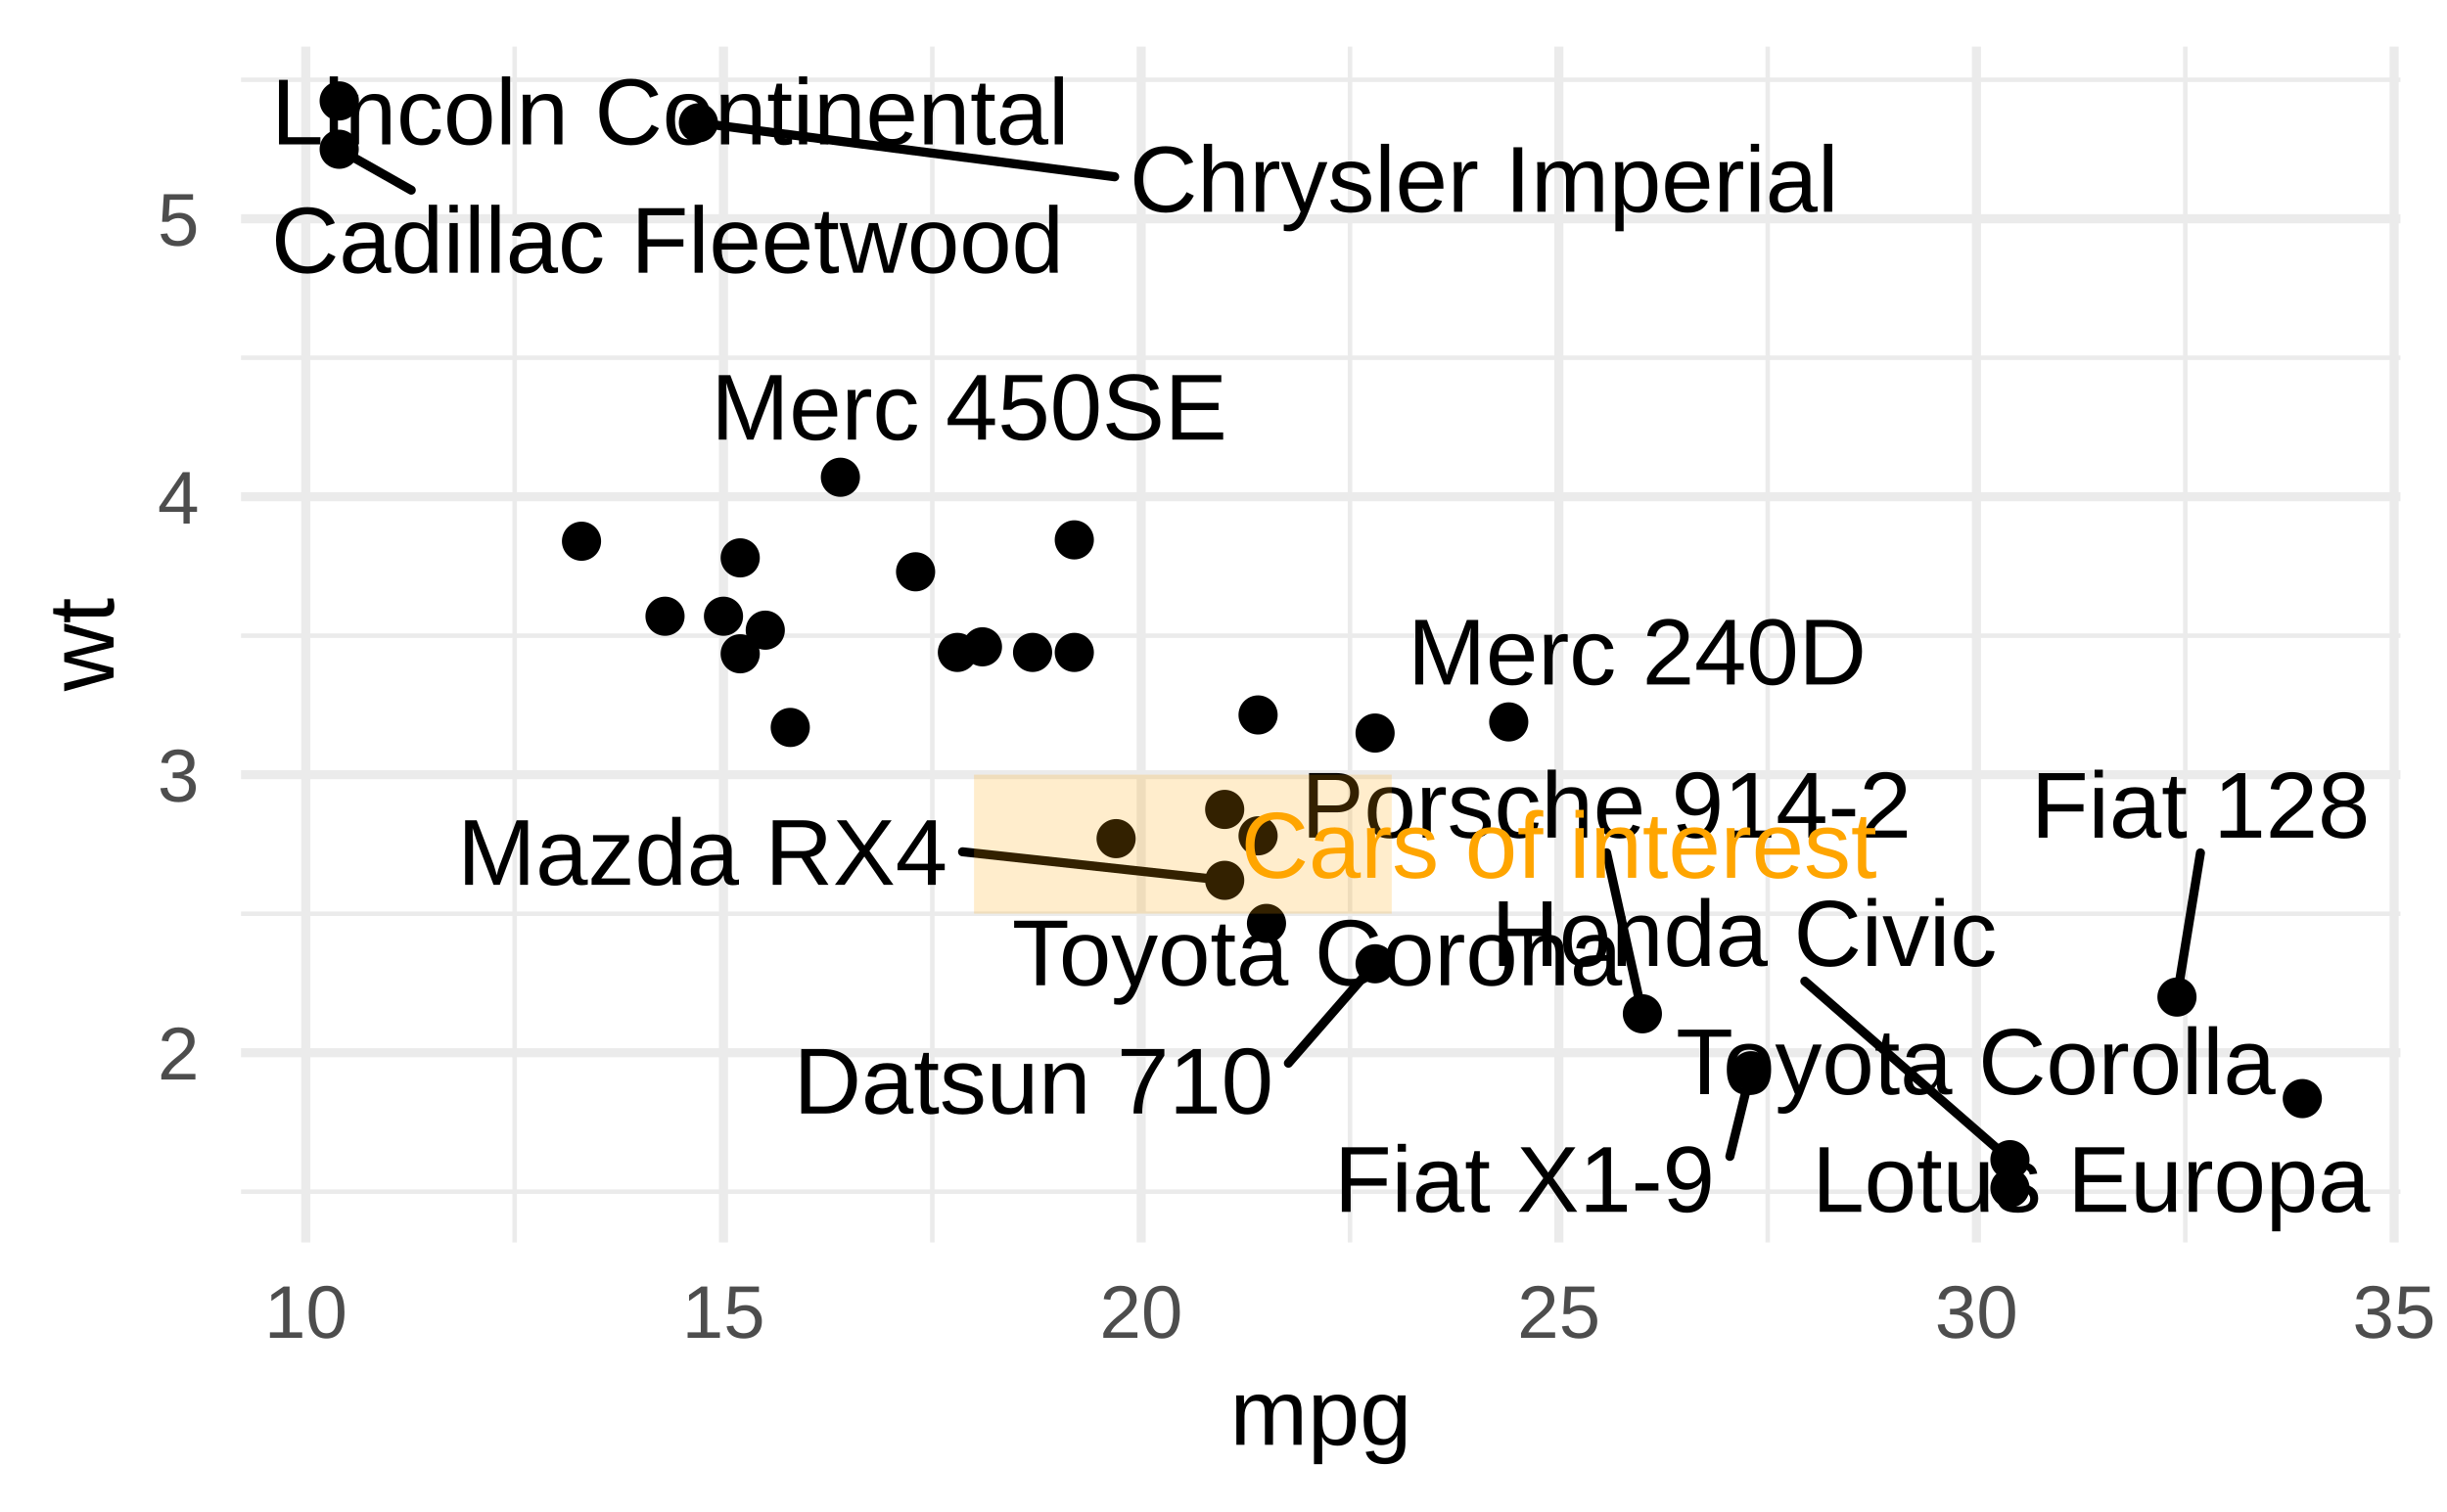
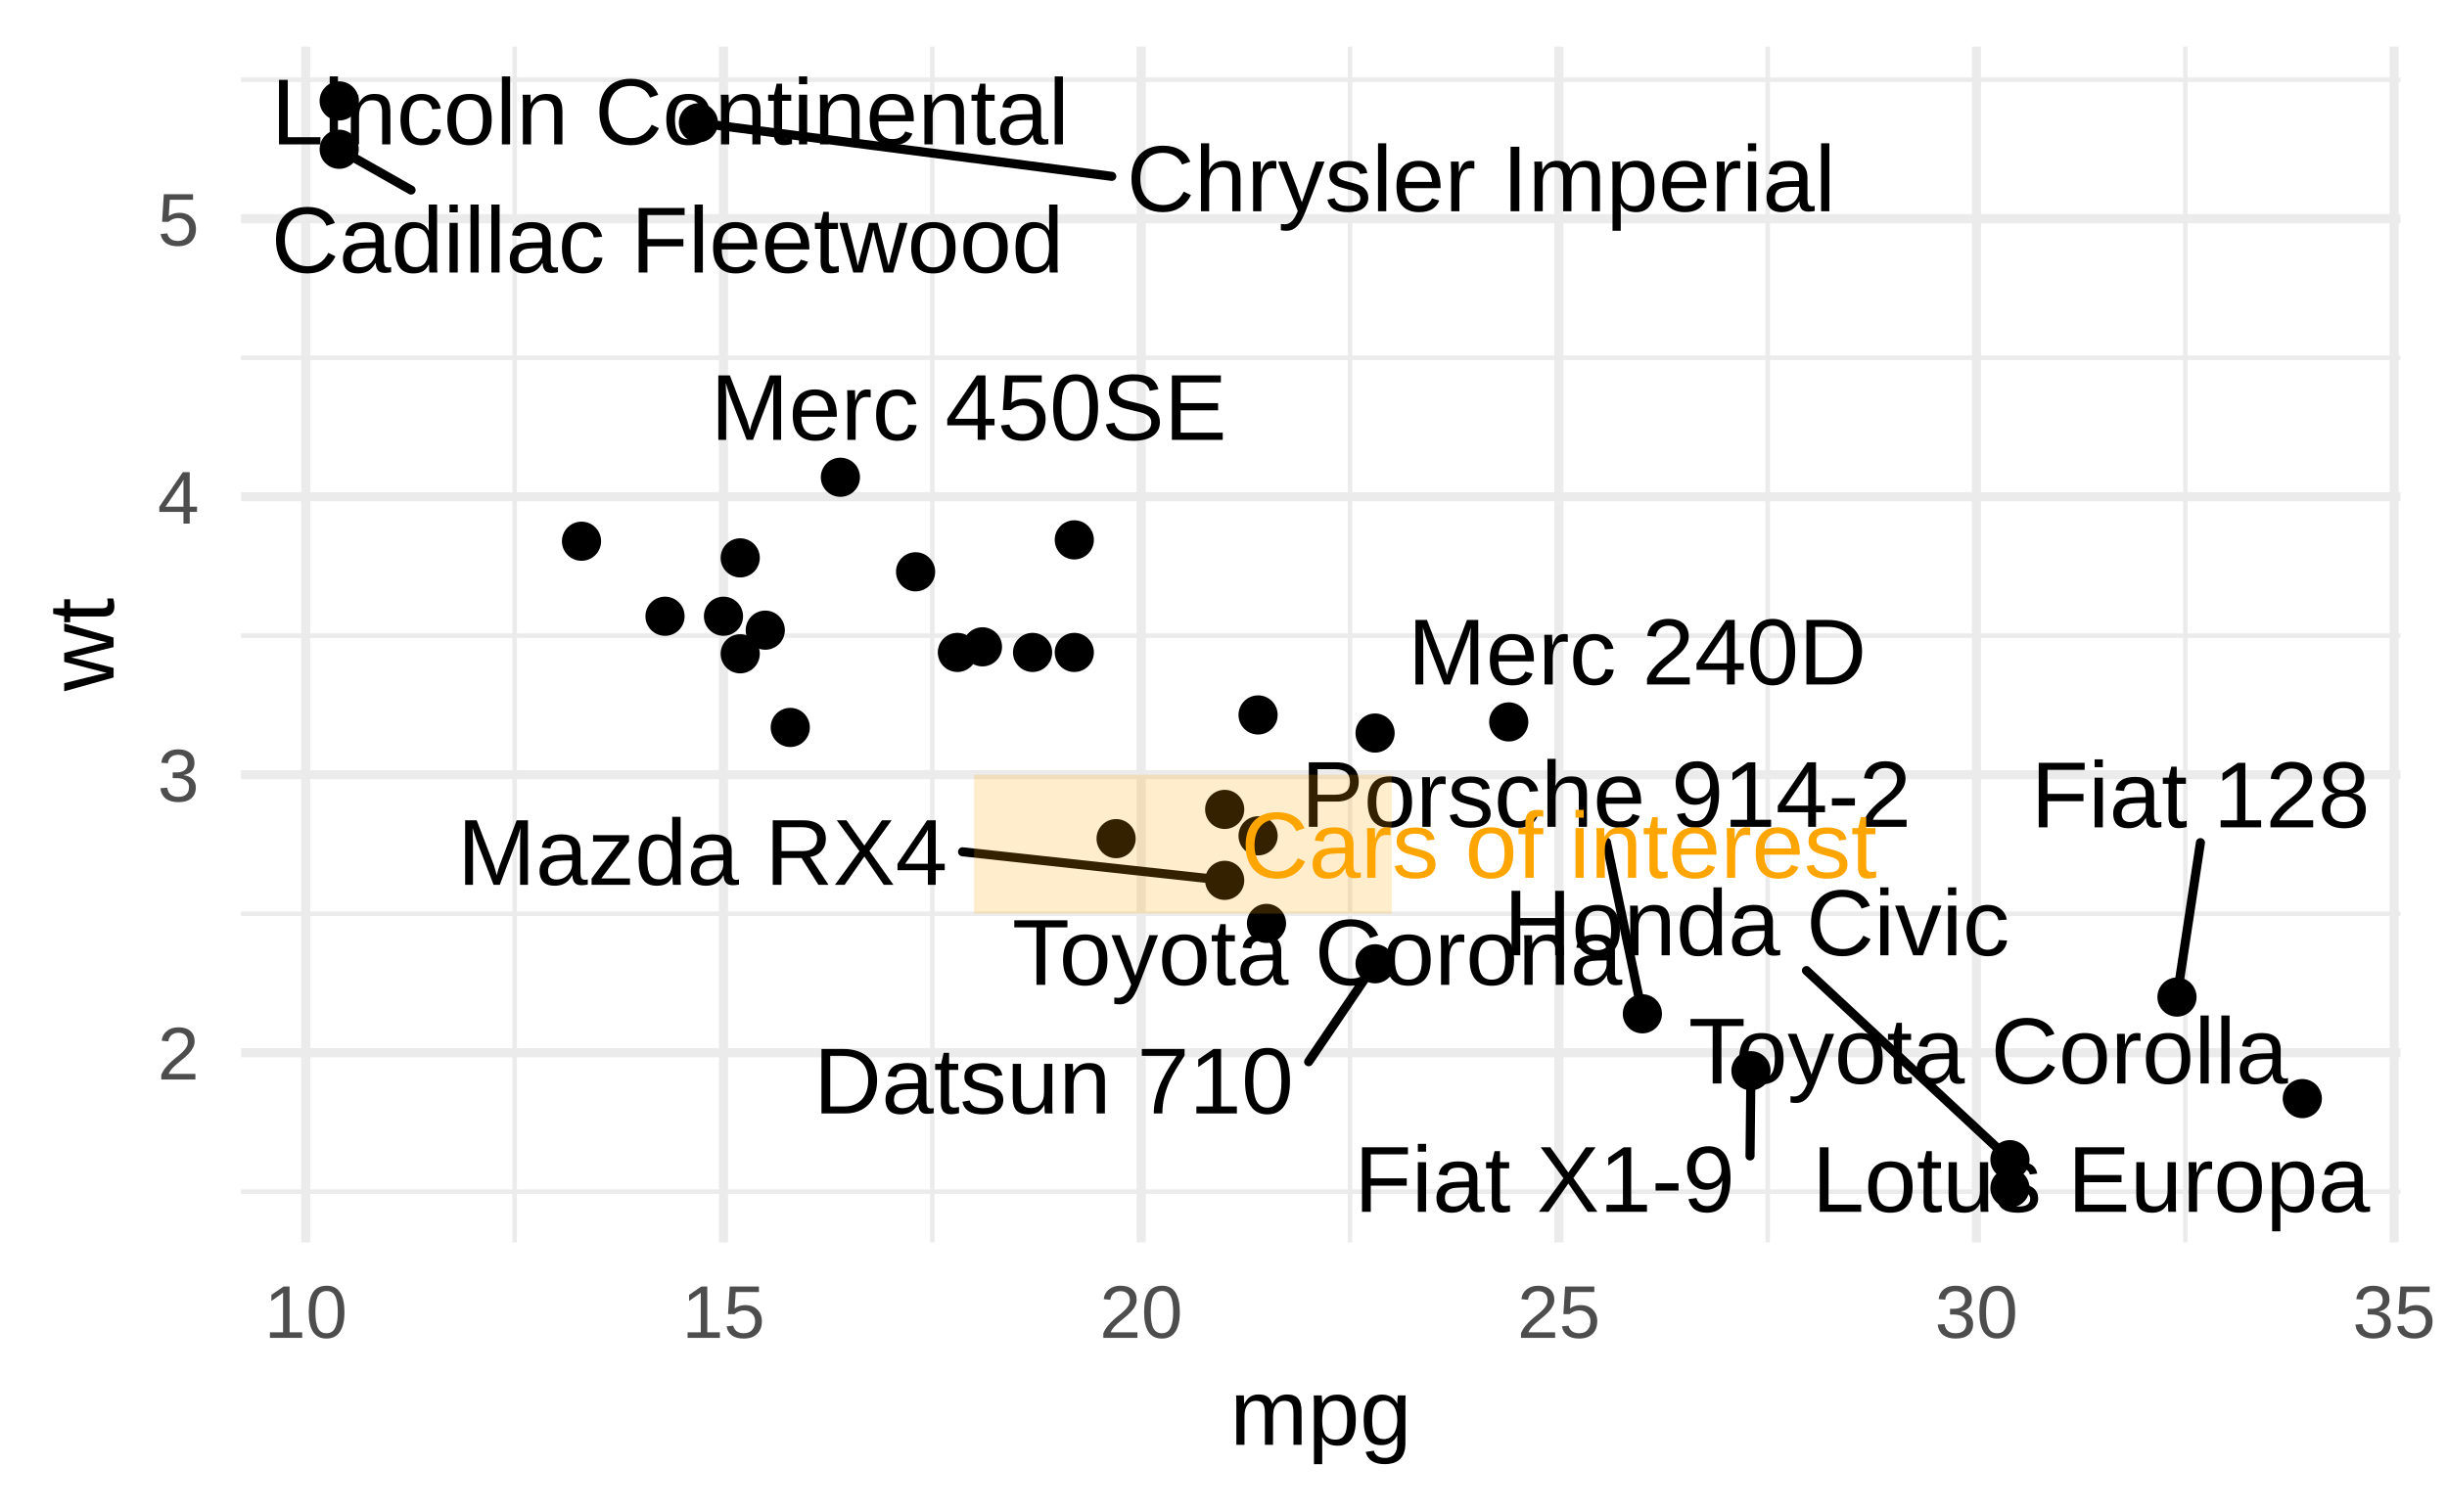
<svg xmlns="http://www.w3.org/2000/svg" class="svglite" width="288.00pt" height="177.98pt" viewBox="0 0 288.00 177.98">
  <defs>
    <style type="text/css">
    .svglite line, .svglite polyline, .svglite polygon, .svglite path, .svglite rect, .svglite circle {
      fill: none;
      stroke: #000000;
      stroke-linecap: round;
      stroke-linejoin: round;
      stroke-miterlimit: 10.00;
    }
    .svglite text {
      white-space: pre;
    }
  </style>
  </defs>
  <rect width="100%" height="100%" style="stroke: none; fill: #FFFFFF;" />
  <defs>
    <clipPath id="cpMC4wMHwyODguMDB8MC4wMHwxNzcuOTg=">
      <rect x="0.00" y="0.00" width="288.00" height="177.98" />
    </clipPath>
  </defs>
  <g clip-path="url(#cpMC4wMHwyODguMDB8MC4wMHwxNzcuOTg=)">
</g>
  <defs>
    <clipPath id="cpMjguMzd8MjgyLjUyfDUuNDh8MTQ2LjI1">
      <rect x="28.37" y="5.48" width="254.15" height="140.77" />
    </clipPath>
  </defs>
  <g clip-path="url(#cpMjguMzd8MjgyLjUyfDUuNDh8MTQ2LjI1)">
    <polyline points="28.37,140.28 282.52,140.28 " style="stroke-width: 0.53; stroke: #EBEBEB; stroke-linecap: butt;" />
    <polyline points="28.37,107.56 282.52,107.56 " style="stroke-width: 0.53; stroke: #EBEBEB; stroke-linecap: butt;" />
    <polyline points="28.37,74.83 282.52,74.83 " style="stroke-width: 0.53; stroke: #EBEBEB; stroke-linecap: butt;" />
    <polyline points="28.37,42.11 282.52,42.11 " style="stroke-width: 0.53; stroke: #EBEBEB; stroke-linecap: butt;" />
    <polyline points="28.37,9.39 282.52,9.39 " style="stroke-width: 0.53; stroke: #EBEBEB; stroke-linecap: butt;" />
    <polyline points="60.57,146.25 60.57,5.48 " style="stroke-width: 0.53; stroke: #EBEBEB; stroke-linecap: butt;" />
    <polyline points="109.73,146.25 109.73,5.48 " style="stroke-width: 0.53; stroke: #EBEBEB; stroke-linecap: butt;" />
    <polyline points="158.89,146.25 158.89,5.48 " style="stroke-width: 0.53; stroke: #EBEBEB; stroke-linecap: butt;" />
    <polyline points="208.05,146.25 208.05,5.48 " style="stroke-width: 0.53; stroke: #EBEBEB; stroke-linecap: butt;" />
    <polyline points="257.20,146.25 257.20,5.48 " style="stroke-width: 0.53; stroke: #EBEBEB; stroke-linecap: butt;" />
    <polyline points="28.37,123.92 282.52,123.92 " style="stroke-width: 1.07; stroke: #EBEBEB; stroke-linecap: butt;" />
    <polyline points="28.37,91.19 282.52,91.19 " style="stroke-width: 1.07; stroke: #EBEBEB; stroke-linecap: butt;" />
    <polyline points="28.37,58.47 282.52,58.47 " style="stroke-width: 1.07; stroke: #EBEBEB; stroke-linecap: butt;" />
    <polyline points="28.37,25.75 282.52,25.75 " style="stroke-width: 1.07; stroke: #EBEBEB; stroke-linecap: butt;" />
    <polyline points="35.99,146.25 35.99,5.48 " style="stroke-width: 1.07; stroke: #EBEBEB; stroke-linecap: butt;" />
    <polyline points="85.15,146.25 85.15,5.48 " style="stroke-width: 1.07; stroke: #EBEBEB; stroke-linecap: butt;" />
    <polyline points="134.31,146.25 134.31,5.48 " style="stroke-width: 1.07; stroke: #EBEBEB; stroke-linecap: butt;" />
    <polyline points="183.47,146.25 183.47,5.48 " style="stroke-width: 1.07; stroke: #EBEBEB; stroke-linecap: butt;" />
    <polyline points="232.62,146.25 232.62,5.48 " style="stroke-width: 1.07; stroke: #EBEBEB; stroke-linecap: butt;" />
    <polyline points="281.78,146.25 281.78,5.48 " style="stroke-width: 1.07; stroke: #EBEBEB; stroke-linecap: butt;" />
    <circle cx="144.14" cy="103.63" r="1.95" style="stroke-width: 0.71; fill: #000000;" />
    <circle cx="144.14" cy="95.28" r="1.95" style="stroke-width: 0.71; fill: #000000;" />
    <circle cx="161.84" cy="113.45" r="1.95" style="stroke-width: 0.71; fill: #000000;" />
    <circle cx="148.07" cy="84.16" r="1.95" style="stroke-width: 0.71; fill: #000000;" />
    <circle cx="121.53" cy="76.80" r="1.95" style="stroke-width: 0.71; fill: #000000;" />
    <circle cx="115.63" cy="76.14" r="1.95" style="stroke-width: 0.71; fill: #000000;" />
    <circle cx="78.27" cy="72.54" r="1.95" style="stroke-width: 0.71; fill: #000000;" />
    <circle cx="177.57" cy="84.98" r="1.95" style="stroke-width: 0.71; fill: #000000;" />
    <circle cx="161.84" cy="86.29" r="1.95" style="stroke-width: 0.71; fill: #000000;" />
    <circle cx="126.44" cy="76.80" r="1.95" style="stroke-width: 0.71; fill: #000000;" />
    <circle cx="112.68" cy="76.80" r="1.95" style="stroke-width: 0.71; fill: #000000;" />
    <circle cx="98.91" cy="56.18" r="1.95" style="stroke-width: 0.71; fill: #000000;" />
    <circle cx="107.76" cy="67.31" r="1.95" style="stroke-width: 0.71; fill: #000000;" />
    <circle cx="87.12" cy="65.67" r="1.95" style="stroke-width: 0.71; fill: #000000;" />
    <circle cx="39.92" cy="17.57" r="1.95" style="stroke-width: 0.71; fill: #000000;" />
    <circle cx="39.92" cy="11.88" r="1.95" style="stroke-width: 0.71; fill: #000000;" />
    <circle cx="82.20" cy="14.46" r="1.95" style="stroke-width: 0.71; fill: #000000;" />
    <circle cx="256.22" cy="117.37" r="1.95" style="stroke-width: 0.71; fill: #000000;" />
    <circle cx="236.56" cy="136.51" r="1.95" style="stroke-width: 0.71; fill: #000000;" />
    <circle cx="270.97" cy="129.32" r="1.95" style="stroke-width: 0.71; fill: #000000;" />
    <circle cx="149.06" cy="108.70" r="1.95" style="stroke-width: 0.71; fill: #000000;" />
    <circle cx="90.07" cy="74.18" r="1.95" style="stroke-width: 0.71; fill: #000000;" />
    <circle cx="87.12" cy="76.96" r="1.95" style="stroke-width: 0.71; fill: #000000;" />
    <circle cx="68.44" cy="63.71" r="1.95" style="stroke-width: 0.71; fill: #000000;" />
    <circle cx="126.44" cy="63.55" r="1.95" style="stroke-width: 0.71; fill: #000000;" />
    <circle cx="206.08" cy="126.04" r="1.95" style="stroke-width: 0.71; fill: #000000;" />
    <circle cx="193.30" cy="119.34" r="1.95" style="stroke-width: 0.71; fill: #000000;" />
    <circle cx="236.56" cy="139.85" r="1.95" style="stroke-width: 0.71; fill: #000000;" />
    <circle cx="93.01" cy="85.63" r="1.95" style="stroke-width: 0.71; fill: #000000;" />
    <circle cx="131.36" cy="98.72" r="1.95" style="stroke-width: 0.71; fill: #000000;" />
    <circle cx="85.15" cy="72.54" r="1.95" style="stroke-width: 0.71; fill: #000000;" />
    <circle cx="148.07" cy="98.39" r="1.95" style="stroke-width: 0.71; fill: #000000;" />
    <line x1="113.29" y1="100.27" x2="142.69" y2="103.47" style="stroke-width: 1.07;" />
-     <line x1="151.64" y1="125.15" x2="161.20" y2="114.18" style="stroke-width: 1.07;" />
-     <line x1="48.40" y1="22.38" x2="40.95" y2="18.16" style="stroke-width: 1.07;" />
-     <line x1="131.19" y1="20.81" x2="83.63" y2="14.65" style="stroke-width: 1.07;" />
-     <line x1="258.98" y1="100.40" x2="256.35" y2="116.56" style="stroke-width: 1.07;" />
-     <line x1="212.42" y1="115.50" x2="235.77" y2="135.83" style="stroke-width: 1.07;" />
-     <line x1="203.60" y1="136.12" x2="205.88" y2="126.85" style="stroke-width: 1.07;" />
-     <line x1="189.09" y1="100.39" x2="193.12" y2="118.53" style="stroke-width: 1.07;" />
+     <line x1="154.02" y1="124.98" x2="161.32" y2="114.21" style="stroke-width: 1.07;" />
+     <line x1="48.38" y1="22.37" x2="40.95" y2="18.16" style="stroke-width: 1.07;" />
+     <line x1="130.85" y1="20.76" x2="83.63" y2="14.65" style="stroke-width: 1.07;" />
+     <line x1="258.98" y1="99.19" x2="256.34" y2="116.56" style="stroke-width: 1.07;" />
+     <line x1="212.61" y1="114.25" x2="235.80" y2="135.81" style="stroke-width: 1.07;" />
+     <line x1="205.97" y1="136.07" x2="206.07" y2="126.86" style="stroke-width: 1.07;" />
+     <line x1="189.07" y1="99.13" x2="193.13" y2="118.53" style="stroke-width: 1.07;" />
    <text x="82.68" y="104.16" text-anchor="middle" style="font-size: 11.04px; font-family: &quot;Arial&quot;;" textLength="57.63px" lengthAdjust="spacingAndGlyphs">Mazda RX4</text>
-     <text x="121.63" y="131.08" text-anchor="middle" style="font-size: 11.04px; font-family: &quot;Arial&quot;;" textLength="56.42px" lengthAdjust="spacingAndGlyphs">Datsun 710</text>
-     <text x="192.67" y="80.57" text-anchor="middle" style="font-size: 11.04px; font-family: &quot;Arial&quot;;" textLength="53.94px" lengthAdjust="spacingAndGlyphs">Merc 240D</text>
-     <text x="114.06" y="51.75" text-anchor="middle" style="font-size: 11.04px; font-family: &quot;Arial&quot;;" textLength="60.70px" lengthAdjust="spacingAndGlyphs">Merc 450SE</text>
-     <text x="78.56" y="32.10" text-anchor="middle" style="font-size: 11.04px; font-family: &quot;Arial&quot;;" textLength="93.18px" lengthAdjust="spacingAndGlyphs">Cadillac Fleetwood</text>
+     <text x="124.01" y="131.07" text-anchor="middle" style="font-size: 11.04px; font-family: &quot;Arial&quot;;" textLength="56.42px" lengthAdjust="spacingAndGlyphs">Datsun 710</text>
+     <text x="192.68" y="80.57" text-anchor="middle" style="font-size: 11.04px; font-family: &quot;Arial&quot;;" textLength="53.94px" lengthAdjust="spacingAndGlyphs">Merc 240D</text>
+     <text x="114.01" y="51.78" text-anchor="middle" style="font-size: 11.04px; font-family: &quot;Arial&quot;;" textLength="60.70px" lengthAdjust="spacingAndGlyphs">Merc 450SE</text>
+     <text x="78.56" y="32.08" text-anchor="middle" style="font-size: 11.04px; font-family: &quot;Arial&quot;;" textLength="93.18px" lengthAdjust="spacingAndGlyphs">Cadillac Fleetwood</text>
    <text x="78.88" y="16.99" text-anchor="middle" style="font-size: 11.04px; font-family: &quot;Arial&quot;;" textLength="93.82px" lengthAdjust="spacingAndGlyphs">Lincoln Continental</text>
-     <text x="174.66" y="24.93" text-anchor="middle" style="font-size: 11.04px; font-family: &quot;Arial&quot;;" textLength="83.35px" lengthAdjust="spacingAndGlyphs">Chrysler Imperial</text>
-     <text x="258.99" y="98.60" text-anchor="middle" style="font-size: 11.04px; font-family: &quot;Arial&quot;;" textLength="39.86px" lengthAdjust="spacingAndGlyphs">Fiat 128</text>
-     <text x="205.28" y="113.70" text-anchor="middle" style="font-size: 11.04px; font-family: &quot;Arial&quot;;" textLength="59.46px" lengthAdjust="spacingAndGlyphs">Honda Civic</text>
-     <text x="232.53" y="128.80" text-anchor="middle" style="font-size: 11.04px; font-family: &quot;Arial&quot;;" textLength="71.73px" lengthAdjust="spacingAndGlyphs">Toyota Corolla</text>
-     <text x="155.01" y="115.98" text-anchor="middle" style="font-size: 11.04px; font-family: &quot;Arial&quot;;" textLength="72.96px" lengthAdjust="spacingAndGlyphs">Toyota Corona</text>
-     <text x="179.42" y="142.65" text-anchor="middle" style="font-size: 11.04px; font-family: &quot;Arial&quot;;" textLength="44.76px" lengthAdjust="spacingAndGlyphs">Fiat X1-9</text>
-     <text x="189.06" y="98.59" text-anchor="middle" style="font-size: 11.04px; font-family: &quot;Arial&quot;;" textLength="71.74px" lengthAdjust="spacingAndGlyphs">Porsche 914-2</text>
+     <text x="174.32" y="24.87" text-anchor="middle" style="font-size: 11.04px; font-family: &quot;Arial&quot;;" textLength="83.35px" lengthAdjust="spacingAndGlyphs">Chrysler Imperial</text>
+     <text x="258.99" y="97.39" text-anchor="middle" style="font-size: 11.04px; font-family: &quot;Arial&quot;;" textLength="39.86px" lengthAdjust="spacingAndGlyphs">Fiat 128</text>
+     <text x="206.75" y="112.45" text-anchor="middle" style="font-size: 11.04px; font-family: &quot;Arial&quot;;" textLength="59.46px" lengthAdjust="spacingAndGlyphs">Honda Civic</text>
+     <text x="234.00" y="127.54" text-anchor="middle" style="font-size: 11.04px; font-family: &quot;Arial&quot;;" textLength="71.73px" lengthAdjust="spacingAndGlyphs">Toyota Corolla</text>
+     <text x="155.03" y="115.93" text-anchor="middle" style="font-size: 11.04px; font-family: &quot;Arial&quot;;" textLength="72.96px" lengthAdjust="spacingAndGlyphs">Toyota Corona</text>
+     <text x="181.79" y="142.65" text-anchor="middle" style="font-size: 11.04px; font-family: &quot;Arial&quot;;" textLength="44.76px" lengthAdjust="spacingAndGlyphs">Fiat X1-9</text>
+     <text x="189.04" y="97.33" text-anchor="middle" style="font-size: 11.04px; font-family: &quot;Arial&quot;;" textLength="71.74px" lengthAdjust="spacingAndGlyphs">Porsche 914-2</text>
    <text x="246.11" y="142.65" text-anchor="middle" style="font-size: 11.04px; font-family: &quot;Arial&quot;;" textLength="65.62px" lengthAdjust="spacingAndGlyphs">Lotus Europa</text>
    <rect x="114.64" y="91.19" width="49.16" height="16.36" style="stroke-width: 1.07; stroke: none; stroke-linecap: butt; stroke-linejoin: miter; fill: #FFA500; fill-opacity: 0.20;" />
    <text x="183.47" y="103.33" text-anchor="middle" style="font-size: 11.04px;fill: #FFA500; font-family: &quot;Arial&quot;;" textLength="74.79px" lengthAdjust="spacingAndGlyphs">Cars of interest</text>
  </g>
  <g clip-path="url(#cpMC4wMHwyODguMDB8MC4wMHwxNzcuOTg=)">
    <text x="23.44" y="127.07" text-anchor="end" style="font-size: 8.80px;fill: #4D4D4D; font-family: &quot;Arial&quot;;" textLength="4.90px" lengthAdjust="spacingAndGlyphs">2</text>
    <text x="23.44" y="94.35" text-anchor="end" style="font-size: 8.80px;fill: #4D4D4D; font-family: &quot;Arial&quot;;" textLength="4.90px" lengthAdjust="spacingAndGlyphs">3</text>
    <text x="23.44" y="61.63" text-anchor="end" style="font-size: 8.80px;fill: #4D4D4D; font-family: &quot;Arial&quot;;" textLength="4.90px" lengthAdjust="spacingAndGlyphs">4</text>
    <text x="23.44" y="28.91" text-anchor="end" style="font-size: 8.80px;fill: #4D4D4D; font-family: &quot;Arial&quot;;" textLength="4.90px" lengthAdjust="spacingAndGlyphs">5</text>
    <text x="35.99" y="157.49" text-anchor="middle" style="font-size: 8.80px;fill: #4D4D4D; font-family: &quot;Arial&quot;;" textLength="9.79px" lengthAdjust="spacingAndGlyphs">10</text>
    <text x="85.15" y="157.49" text-anchor="middle" style="font-size: 8.80px;fill: #4D4D4D; font-family: &quot;Arial&quot;;" textLength="9.79px" lengthAdjust="spacingAndGlyphs">15</text>
    <text x="134.31" y="157.49" text-anchor="middle" style="font-size: 8.80px;fill: #4D4D4D; font-family: &quot;Arial&quot;;" textLength="9.79px" lengthAdjust="spacingAndGlyphs">20</text>
    <text x="183.47" y="157.49" text-anchor="middle" style="font-size: 8.80px;fill: #4D4D4D; font-family: &quot;Arial&quot;;" textLength="9.79px" lengthAdjust="spacingAndGlyphs">25</text>
    <text x="232.62" y="157.49" text-anchor="middle" style="font-size: 8.80px;fill: #4D4D4D; font-family: &quot;Arial&quot;;" textLength="9.79px" lengthAdjust="spacingAndGlyphs">30</text>
    <text x="281.78" y="157.49" text-anchor="middle" style="font-size: 8.80px;fill: #4D4D4D; font-family: &quot;Arial&quot;;" textLength="9.79px" lengthAdjust="spacingAndGlyphs">35</text>
    <text x="155.45" y="170.07" text-anchor="middle" style="font-size: 11.00px; font-family: &quot;Arial&quot;;" textLength="21.41px" lengthAdjust="spacingAndGlyphs">mpg</text>
    <text transform="translate(13.37,75.86) rotate(-90)" text-anchor="middle" style="font-size: 11.00px; font-family: &quot;Arial&quot;;" textLength="10.99px" lengthAdjust="spacingAndGlyphs">wt</text>
  </g>
</svg>
